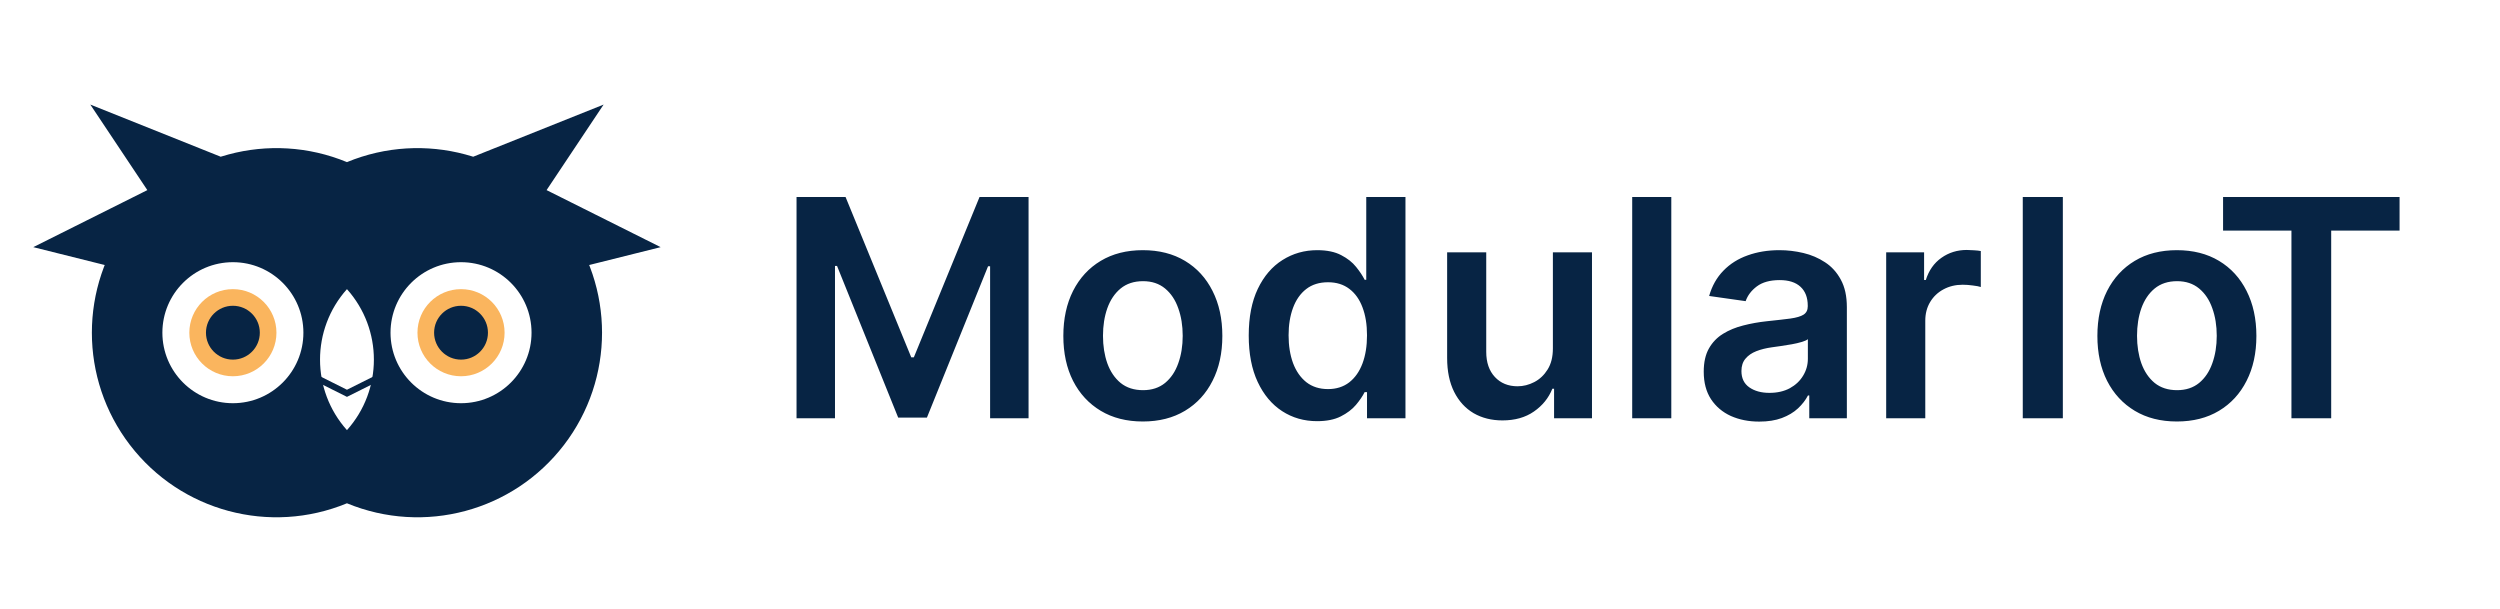
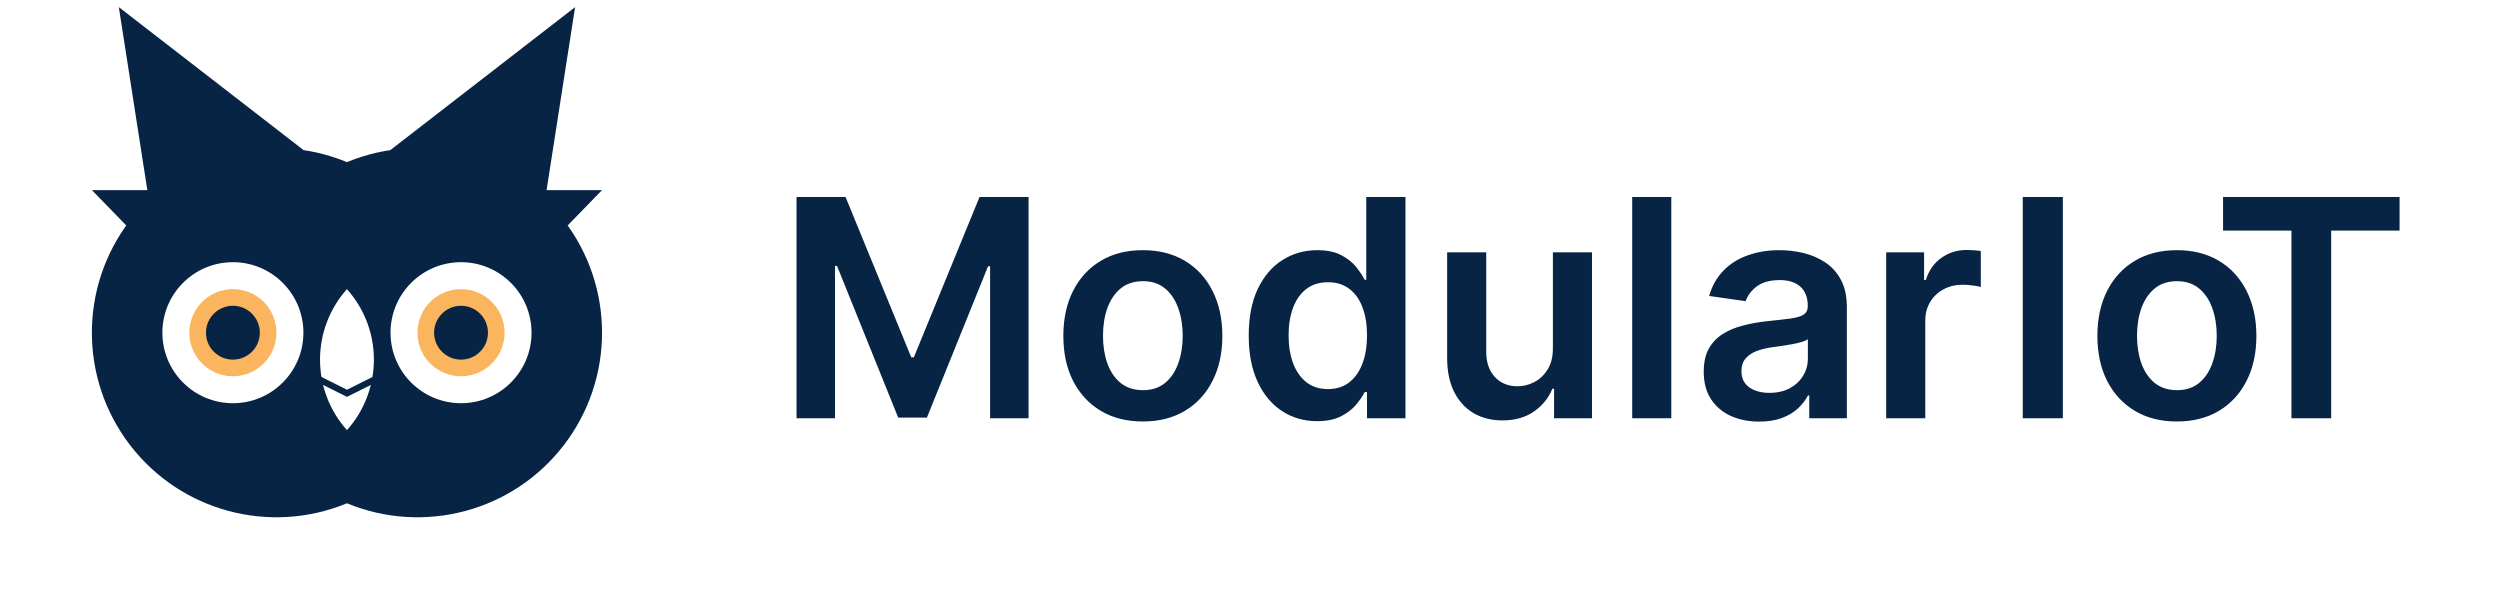
<svg xmlns="http://www.w3.org/2000/svg" viewBox="0 0 1052 256" width="1052" height="256" role="img" aria-label="ModularIoT">
  <style>.ink{fill:#072444}@media (prefers-color-scheme:dark){.ink{fill:#E9F0F7}}</style>
  <g transform="translate(146,140)">
-     <path class="ink" fill-rule="nonzero" d="M0 -71.78 A77.67 77.67 0 1 1 0 71.78 A77.67 77.67 0 1 1 0 -71.78 Z M48 -72 L108 -96 L84 -60 L132 -36 L84 -24 Z M-84 -24 L-132 -36 L-84 -60 L-108 -96 L-48 -72 Z M-77.67 0 A29.67 29.67 0 1 0 -18.33 0 A29.67 29.67 0 1 0 -77.67 0 Z M18.33 0 A29.67 29.67 0 1 0 77.67 0 A29.67 29.67 0 1 0 18.33 0 Z M0 -18.33 A44.5 44.5 0 0 0 0 41 A44.5 44.5 0 0 0 0 -18.33 Z" />
+     <path class="ink" fill-rule="nonzero" d="M0 -71.78 A77.67 77.67 0 1 1 0 71.78 A77.67 77.67 0 1 1 0 -71.78 Z M12 -72 L96 -137 L84 -60 L107.33 -60 L84 -36 Z M-84 -36 L-107.33 -60 L-84 -60 L-96 -137 L-12 -72 Z M-77.67 0 A29.67 29.67 0 1 0 -18.33 0 A29.67 29.67 0 1 0 -77.67 0 Z M18.33 0 A29.67 29.67 0 1 0 77.67 0 A29.67 29.67 0 1 0 18.33 0 Z M0 -18.33 A44.5 44.5 0 0 0 0 41 A44.5 44.5 0 0 0 0 -18.33 Z" />
    <circle cx="-48" cy="0" r="18.33" fill="#FAB55E" />
    <circle cx="48" cy="0" r="18.33" fill="#FAB55E" />
    <circle class="ink" cx="-48" cy="0" r="11.33" />
    <circle class="ink" cx="48" cy="0" r="11.33" />
    <path class="ink" d="M-12 18 L0 24 L12 18 L12 21 L0 27 L-12 21 Z" />
  </g>
  <path class="ink" d="M335.182 82.909H355.818L383.455 150.364H384.545L412.182 82.909H432.818V176H416.636V112.045H415.773L390.045 175.727H377.955L352.227 111.909H351.364V176H335.182V82.909ZM480.909 177.364C474.091 177.364 468.182 175.864 463.182 172.864C458.182 169.864 454.303 165.667 451.545 160.273C448.818 154.879 447.455 148.576 447.455 141.364C447.455 134.152 448.818 127.833 451.545 122.409C454.303 116.985 458.182 112.773 463.182 109.773C468.182 106.773 474.091 105.273 480.909 105.273C487.727 105.273 493.636 106.773 498.636 109.773C503.636 112.773 507.5 116.985 510.227 122.409C512.985 127.833 514.364 134.152 514.364 141.364C514.364 148.576 512.985 154.879 510.227 160.273C507.5 165.667 503.636 169.864 498.636 172.864C493.636 175.864 487.727 177.364 480.909 177.364ZM481 164.182C484.697 164.182 487.788 163.167 490.273 161.136C492.758 159.076 494.606 156.318 495.818 152.864C497.061 149.409 497.682 145.561 497.682 141.318C497.682 137.045 497.061 133.182 495.818 129.727C494.606 126.242 492.758 123.47 490.273 121.409C487.788 119.348 484.697 118.318 481 118.318C477.212 118.318 474.061 119.348 471.545 121.409C469.061 123.47 467.197 126.242 465.955 129.727C464.742 133.182 464.136 137.045 464.136 141.318C464.136 145.561 464.742 149.409 465.955 152.864C467.197 156.318 469.061 159.076 471.545 161.136C474.061 163.167 477.212 164.182 481 164.182ZM554.239 177.227C548.754 177.227 543.845 175.818 539.511 173C535.178 170.182 531.754 166.091 529.239 160.727C526.723 155.364 525.466 148.848 525.466 141.182C525.466 133.424 526.739 126.879 529.284 121.545C531.86 116.182 535.33 112.136 539.693 109.409C544.057 106.652 548.92 105.273 554.284 105.273C558.375 105.273 561.739 105.97 564.375 107.364C567.011 108.727 569.102 110.379 570.648 112.318C572.193 114.227 573.39 116.03 574.239 117.727H574.92V82.909H591.42V176H575.239V165H574.239C573.39 166.697 572.163 168.5 570.557 170.409C568.951 172.288 566.83 173.894 564.193 175.227C561.557 176.561 558.239 177.227 554.239 177.227ZM558.83 163.727C562.314 163.727 565.284 162.788 567.739 160.909C570.193 159 572.057 156.348 573.33 152.955C574.602 149.561 575.239 145.606 575.239 141.091C575.239 136.576 574.602 132.652 573.33 129.318C572.087 125.985 570.239 123.394 567.784 121.545C565.36 119.697 562.375 118.773 558.83 118.773C555.163 118.773 552.102 119.727 549.648 121.636C547.193 123.545 545.345 126.182 544.102 129.545C542.86 132.909 542.239 136.758 542.239 141.091C542.239 145.455 542.86 149.348 544.102 152.773C545.375 156.167 547.239 158.848 549.693 160.818C552.178 162.758 555.223 163.727 558.83 163.727ZM653.455 146.636V106.182H669.909V176H653.955V163.591H653.227C651.652 167.5 649.061 170.697 645.455 173.182C641.879 175.667 637.47 176.909 632.227 176.909C627.652 176.909 623.606 175.894 620.091 173.864C616.606 171.803 613.879 168.818 611.909 164.909C609.939 160.97 608.955 156.212 608.955 150.636V106.182H625.409V148.091C625.409 152.515 626.621 156.03 629.045 158.636C631.47 161.242 634.652 162.545 638.591 162.545C641.015 162.545 643.364 161.955 645.636 160.773C647.909 159.591 649.773 157.833 651.227 155.5C652.712 153.136 653.455 150.182 653.455 146.636ZM703.284 82.909V176H686.83V82.909H703.284ZM740.295 177.409C735.871 177.409 731.886 176.621 728.341 175.045C724.826 173.439 722.038 171.076 719.977 167.955C717.947 164.833 716.932 160.985 716.932 156.409C716.932 152.47 717.659 149.212 719.114 146.636C720.568 144.061 722.553 142 725.068 140.455C727.583 138.909 730.417 137.742 733.568 136.955C736.75 136.136 740.038 135.545 743.432 135.182C747.523 134.758 750.841 134.379 753.386 134.045C755.932 133.682 757.78 133.136 758.932 132.409C760.114 131.652 760.705 130.485 760.705 128.909V128.636C760.705 125.212 759.689 122.561 757.659 120.682C755.629 118.803 752.705 117.864 748.886 117.864C744.856 117.864 741.659 118.742 739.295 120.5C736.962 122.258 735.386 124.333 734.568 126.727L719.205 124.545C720.417 120.303 722.417 116.758 725.205 113.909C727.992 111.03 731.402 108.879 735.432 107.455C739.462 106 743.917 105.273 748.795 105.273C752.159 105.273 755.508 105.667 758.841 106.455C762.174 107.242 765.22 108.545 767.977 110.364C770.735 112.152 772.947 114.591 774.614 117.682C776.311 120.773 777.159 124.636 777.159 129.273V176H761.341V166.409H760.795C759.795 168.348 758.386 170.167 756.568 171.864C754.78 173.53 752.523 174.879 749.795 175.909C747.098 176.909 743.932 177.409 740.295 177.409ZM744.568 165.318C747.871 165.318 750.735 164.667 753.159 163.364C755.583 162.03 757.447 160.273 758.75 158.091C760.083 155.909 760.75 153.53 760.75 150.955V142.727C760.235 143.152 759.356 143.545 758.114 143.909C756.902 144.273 755.538 144.591 754.023 144.864C752.508 145.136 751.008 145.379 749.523 145.591C748.038 145.803 746.75 145.985 745.659 146.136C743.205 146.47 741.008 147.015 739.068 147.773C737.129 148.53 735.598 149.591 734.477 150.955C733.356 152.288 732.795 154.015 732.795 156.136C732.795 159.167 733.902 161.455 736.114 163C738.326 164.545 741.144 165.318 744.568 165.318ZM793.705 176V106.182H809.659V117.818H810.386C811.659 113.788 813.841 110.682 816.932 108.5C820.053 106.288 823.614 105.182 827.614 105.182C828.523 105.182 829.538 105.227 830.659 105.318C831.811 105.379 832.765 105.485 833.523 105.636V120.773C832.826 120.53 831.72 120.318 830.205 120.136C828.72 119.924 827.28 119.818 825.886 119.818C822.886 119.818 820.189 120.47 817.795 121.773C815.432 123.045 813.568 124.818 812.205 127.091C810.841 129.364 810.159 131.985 810.159 134.955V176H793.705ZM868.045 82.909V176H851.182V82.909H868.045ZM916.034 177.364C909.216 177.364 903.307 175.864 898.307 172.864C893.307 169.864 889.428 165.667 886.67 160.273C883.943 154.879 882.58 148.576 882.58 141.364C882.58 134.152 883.943 127.833 886.67 122.409C889.428 116.985 893.307 112.773 898.307 109.773C903.307 106.773 909.216 105.273 916.034 105.273C922.852 105.273 928.761 106.773 933.761 109.773C938.761 112.773 942.625 116.985 945.352 122.409C948.11 127.833 949.489 134.152 949.489 141.364C949.489 148.576 948.11 154.879 945.352 160.273C942.625 165.667 938.761 169.864 933.761 172.864C928.761 175.864 922.852 177.364 916.034 177.364ZM916.125 164.182C919.822 164.182 922.913 163.167 925.398 161.136C927.883 159.076 929.731 156.318 930.943 152.864C932.186 149.409 932.807 145.561 932.807 141.318C932.807 137.045 932.186 133.182 930.943 129.727C929.731 126.242 927.883 123.47 925.398 121.409C922.913 119.348 919.822 118.318 916.125 118.318C912.337 118.318 909.186 119.348 906.67 121.409C904.186 123.47 902.322 126.242 901.08 129.727C899.867 133.182 899.261 137.045 899.261 141.318C899.261 145.561 899.867 149.409 901.08 152.864C902.322 156.318 904.186 159.076 906.67 161.136C909.186 163.167 912.337 164.182 916.125 164.182ZM935.466 97.046V82.909H1009.74V97.046H980.966V176H964.239V97.046H935.466Z" />
</svg>
